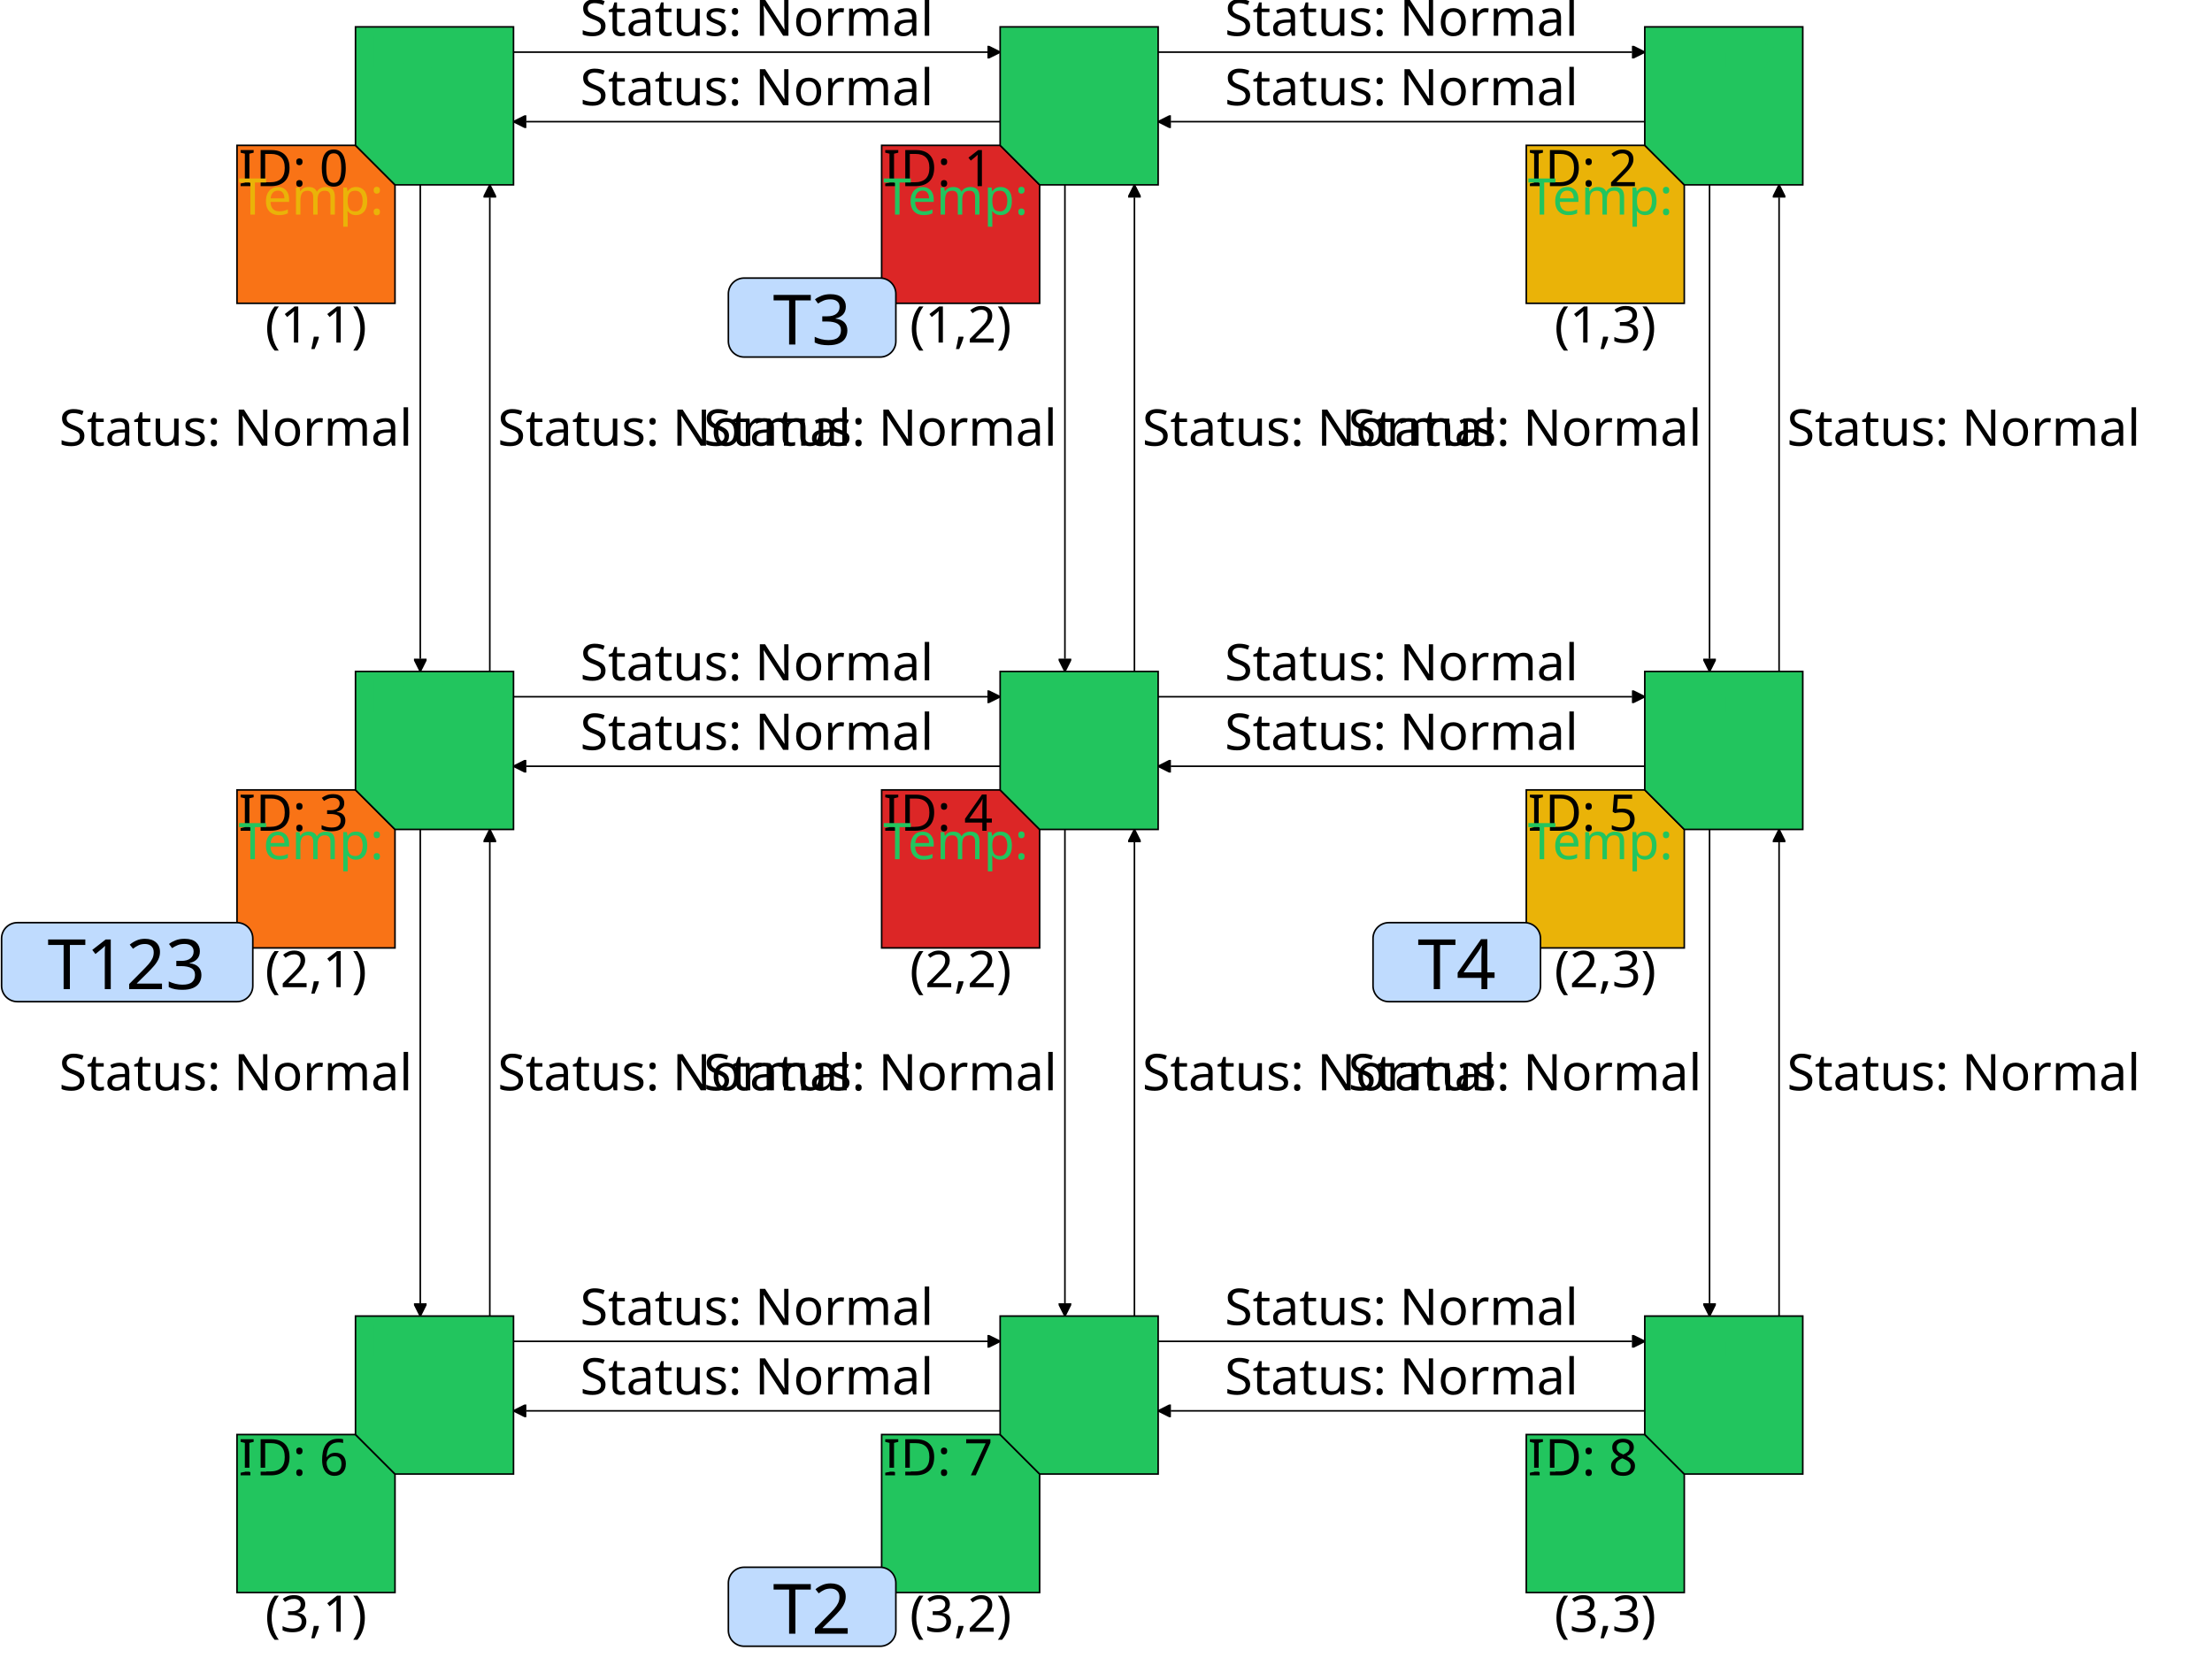
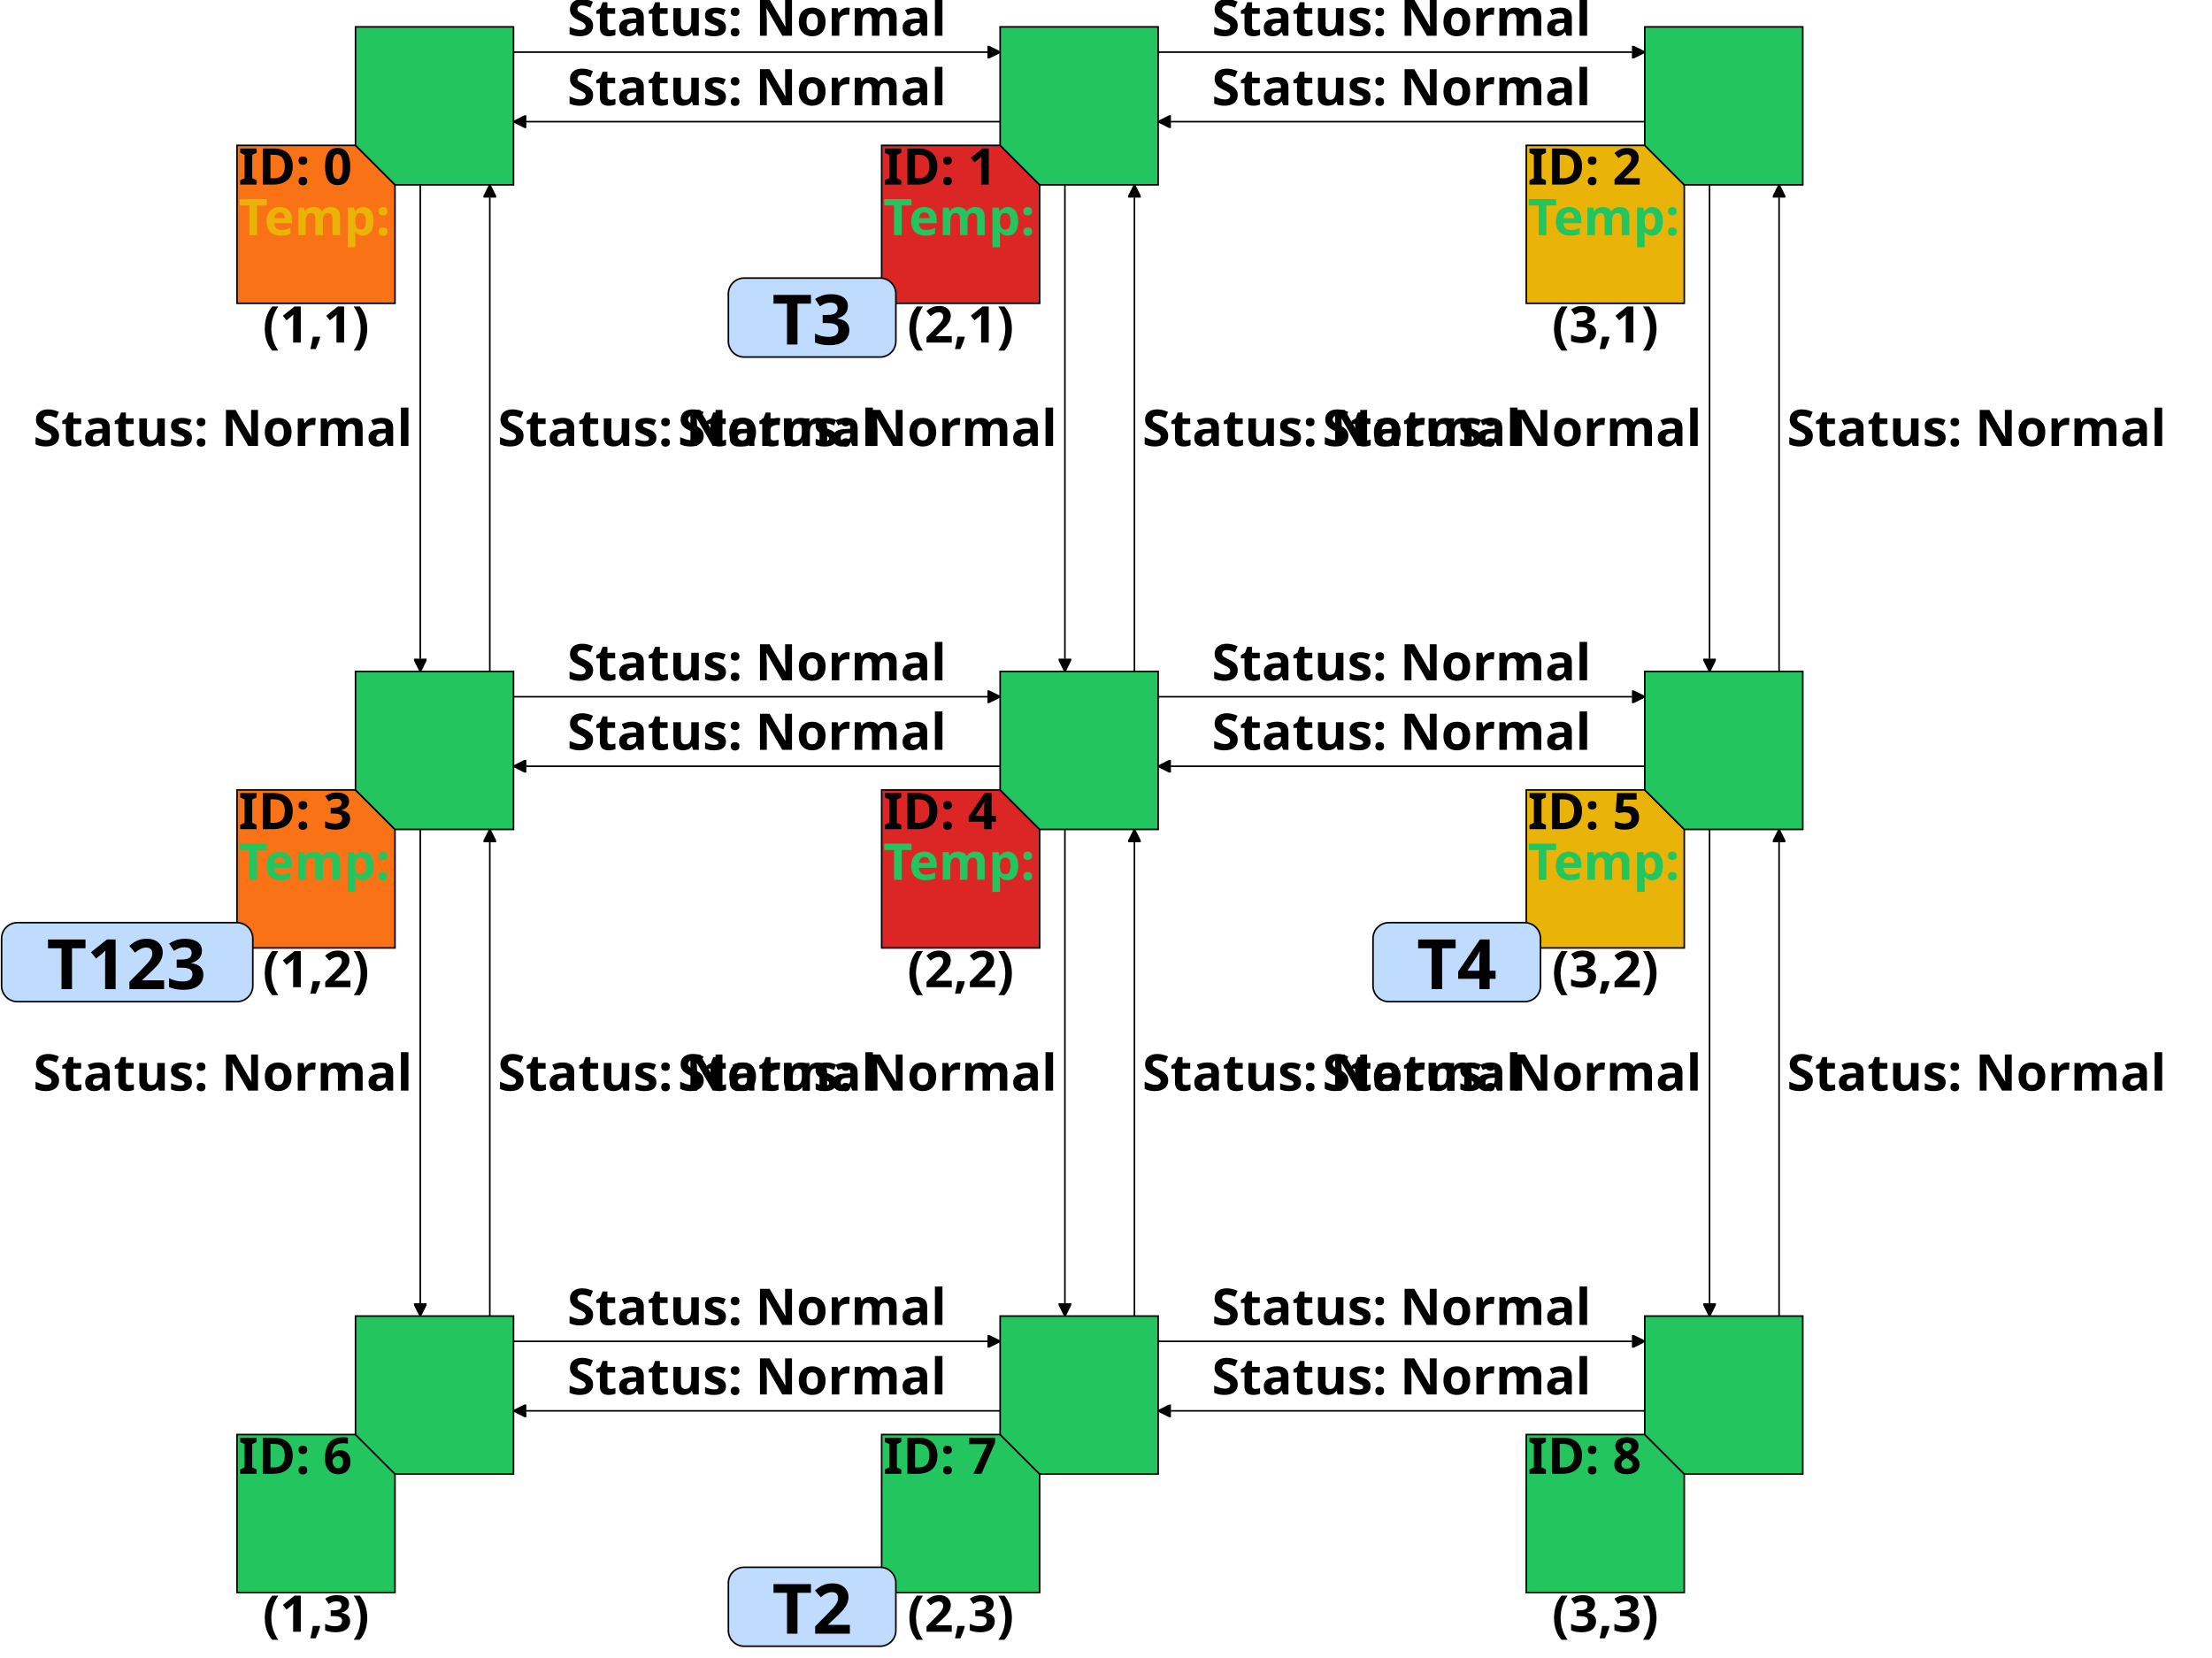
<svg xmlns="http://www.w3.org/2000/svg" preserveAspectRation="xMidYMid meet" class="mx-auto" viewBox="-645 -512 1400 1049">
  <defs>
    <marker id="arrowHead" orient="auto" markerWidth="8" markerHeight="8" refY="4">
      <path d="M0,0 M0,0 V8 L8,4 Z" fill="black" fill-rule="evenodd" stroke="black" stroke-linecap="butt" stroke-width="1" />
    </marker>
    <clipPath id="clip-c-0">
      <polygon points="-495 -420, -495 -320, -395 -320, -395 -395, -420 -420" />
    </clipPath>
    <clipPath id="clip-r-0">
      <polygon points="-420 -420, -420 -495, -320 -495, -320 -395, -395 -395" />
    </clipPath>
    <clipPath id="clip-c-1">
      <polygon points="-87 -420, -87 -320, 13 -320, 13 -395, -12 -420" />
    </clipPath>
    <clipPath id="clip-r-1">
      <polygon points="-12 -420, -12 -495, 88 -495, 88 -395, 13 -395" />
    </clipPath>
    <clipPath id="clip-c-2">
      <polygon points="321 -420, 321 -320, 421 -320, 421 -395, 396 -420" />
    </clipPath>
    <clipPath id="clip-r-2">
      <polygon points="396 -420, 396 -495, 496 -495, 496 -395, 421 -395" />
    </clipPath>
    <clipPath id="clip-c-3">
      <polygon points="-495 -12, -495 88, -395 88, -395 13, -420 -12" />
    </clipPath>
    <clipPath id="clip-r-3">
      <polygon points="-420 -12, -420 -87, -320 -87, -320 13, -395 13" />
    </clipPath>
    <clipPath id="clip-c-4">
      <polygon points="-87 -12, -87 88, 13 88, 13 13, -12 -12" />
    </clipPath>
    <clipPath id="clip-r-4">
      <polygon points="-12 -12, -12 -87, 88 -87, 88 13, 13 13" />
    </clipPath>
    <clipPath id="clip-c-5">
      <polygon points="321 -12, 321 88, 421 88, 421 13, 396 -12" />
    </clipPath>
    <clipPath id="clip-r-5">
      <polygon points="396 -12, 396 -87, 496 -87, 496 13, 421 13" />
    </clipPath>
    <clipPath id="clip-c-6">
      <polygon points="-495 396, -495 496, -395 496, -395 421, -420 396" />
    </clipPath>
    <clipPath id="clip-r-6">
      <polygon points="-420 396, -420 321, -320 321, -320 421, -395 421" />
    </clipPath>
    <clipPath id="clip-c-7">
      <polygon points="-87 396, -87 496, 13 496, 13 421, -12 396" />
    </clipPath>
    <clipPath id="clip-r-7">
      <polygon points="-12 396, -12 321, 88 321, 88 421, 13 421" />
    </clipPath>
    <clipPath id="clip-c-8">
      <polygon points="321 396, 321 496, 421 496, 421 421, 396 396" />
    </clipPath>
    <clipPath id="clip-r-8">
      <polygon points="396 396, 396 321, 496 321, 496 421, 421 421" />
    </clipPath>
  </defs>
  <style>.baseFill{fill: #e5e5e5;}.edgeData{display: none;}
#c0 {fill: #f97316;}
#r0 {fill: #22c55e;}
#c1 {fill: #dc2626;}
#r1 {fill: #22c55e;}
#c2 {fill: #eab308;}
#r2 {fill: #22c55e;}
#c3 {fill: #f97316;}
#r3 {fill: #22c55e;}
#c4 {fill: #dc2626;}
#r4 {fill: #22c55e;}
#c5 {fill: #eab308;}
#r5 {fill: #22c55e;}
#c6 {fill: #22c55e;}
#r6 {fill: #22c55e;}
#c7 {fill: #22c55e;}
#r7 {fill: #22c55e;}
#c8 {fill: #22c55e;}
#r8 {fill: #22c55e;}</style>
  <g id="mainGroup">
    <g id="processingGroup" clip-path="url(#crop)">
      <g id="0">
        <path id="c0" d="M-495,-420 l0,100 l100,0 l0,-75 l-25,-25 l-75,0 Z" class="baseFill" fill-rule="evenodd" stroke="black" stroke-linecap="butt" stroke-width="1" />
        <path id="r0" d="M-420,-420 l0,-75 l100,0 l0,100 l-75,0 Z" class="baseFill" fill-rule="evenodd" stroke="black" stroke-linecap="butt" stroke-width="1" />
      </g>
      <g id="1">
        <path id="c1" d="M-87,-420 l0,100 l100,0 l0,-75 l-25,-25 l-75,0 Z" class="baseFill" fill-rule="evenodd" stroke="black" stroke-linecap="butt" stroke-width="1" />
        <path id="r1" d="M-12,-420 l0,-75 l100,0 l0,100 l-75,0 Z" class="baseFill" fill-rule="evenodd" stroke="black" stroke-linecap="butt" stroke-width="1" />
        <g>
          <rect x="-184" y="-336" width="106" height="50" rx="10" fill="#bfdbfe" stroke="black" stroke-width="1" />
-           <text x="-131" y="-311" font-size="44px" font-family="Roboto Mono" text-anchor="middle" dominant-baseline="central" fill="black">T3</text>
+           <text x="-131" y="-311" font-size="44px" font-family="Roboto Mono" font-weight="bold" text-anchor="middle" dominant-baseline="central" fill="black">T3</text>
        </g>
      </g>
      <g id="2">
        <path id="c2" d="M321,-420 l0,100 l100,0 l0,-75 l-25,-25 l-75,0 Z" class="baseFill" fill-rule="evenodd" stroke="black" stroke-linecap="butt" stroke-width="1" />
        <path id="r2" d="M396,-420 l0,-75 l100,0 l0,100 l-75,0 Z" class="baseFill" fill-rule="evenodd" stroke="black" stroke-linecap="butt" stroke-width="1" />
      </g>
      <g id="3">
        <path id="c3" d="M-495,-12 l0,100 l100,0 l0,-75 l-25,-25 l-75,0 Z" class="baseFill" fill-rule="evenodd" stroke="black" stroke-linecap="butt" stroke-width="1" />
        <path id="r3" d="M-420,-12 l0,-75 l100,0 l0,100 l-75,0 Z" class="baseFill" fill-rule="evenodd" stroke="black" stroke-linecap="butt" stroke-width="1" />
        <g>
          <rect x="-644" y="72" width="159" height="50" rx="10" fill="#bfdbfe" stroke="black" stroke-width="1" />
-           <text x="-565" y="97" font-size="44px" font-family="Roboto Mono" text-anchor="middle" dominant-baseline="central" fill="black">T123</text>
+           <text x="-565" y="97" font-size="44px" font-family="Roboto Mono" font-weight="bold" text-anchor="middle" dominant-baseline="central" fill="black">T123</text>
        </g>
      </g>
      <g id="4">
        <path id="c4" d="M-87,-12 l0,100 l100,0 l0,-75 l-25,-25 l-75,0 Z" class="baseFill" fill-rule="evenodd" stroke="black" stroke-linecap="butt" stroke-width="1" />
        <path id="r4" d="M-12,-12 l0,-75 l100,0 l0,100 l-75,0 Z" class="baseFill" fill-rule="evenodd" stroke="black" stroke-linecap="butt" stroke-width="1" />
      </g>
      <g id="5">
        <path id="c5" d="M321,-12 l0,100 l100,0 l0,-75 l-25,-25 l-75,0 Z" class="baseFill" fill-rule="evenodd" stroke="black" stroke-linecap="butt" stroke-width="1" />
        <path id="r5" d="M396,-12 l0,-75 l100,0 l0,100 l-75,0 Z" class="baseFill" fill-rule="evenodd" stroke="black" stroke-linecap="butt" stroke-width="1" />
        <g>
          <rect x="224" y="72" width="106" height="50" rx="10" fill="#bfdbfe" stroke="black" stroke-width="1" />
-           <text x="277" y="97" font-size="44px" font-family="Roboto Mono" text-anchor="middle" dominant-baseline="central" fill="black">T4</text>
+           <text x="277" y="97" font-size="44px" font-family="Roboto Mono" font-weight="bold" text-anchor="middle" dominant-baseline="central" fill="black">T4</text>
        </g>
      </g>
      <g id="6">
        <path id="c6" d="M-495,396 l0,100 l100,0 l0,-75 l-25,-25 l-75,0 Z" class="baseFill" fill-rule="evenodd" stroke="black" stroke-linecap="butt" stroke-width="1" />
        <path id="r6" d="M-420,396 l0,-75 l100,0 l0,100 l-75,0 Z" class="baseFill" fill-rule="evenodd" stroke="black" stroke-linecap="butt" stroke-width="1" />
      </g>
      <g id="7">
        <path id="c7" d="M-87,396 l0,100 l100,0 l0,-75 l-25,-25 l-75,0 Z" class="baseFill" fill-rule="evenodd" stroke="black" stroke-linecap="butt" stroke-width="1" />
        <path id="r7" d="M-12,396 l0,-75 l100,0 l0,100 l-75,0 Z" class="baseFill" fill-rule="evenodd" stroke="black" stroke-linecap="butt" stroke-width="1" />
        <g>
          <rect x="-184" y="480" width="106" height="50" rx="10" fill="#bfdbfe" stroke="black" stroke-width="1" />
-           <text x="-131" y="505" font-size="44px" font-family="Roboto Mono" text-anchor="middle" dominant-baseline="central" fill="black">T2</text>
+           <text x="-131" y="505" font-size="44px" font-family="Roboto Mono" font-weight="bold" text-anchor="middle" dominant-baseline="central" fill="black">T2</text>
        </g>
      </g>
      <g id="8">
        <path id="c8" d="M321,396 l0,100 l100,0 l0,-75 l-25,-25 l-75,0 Z" class="baseFill" fill-rule="evenodd" stroke="black" stroke-linecap="butt" stroke-width="1" />
        <path id="r8" d="M396,396 l0,-75 l100,0 l0,100 l-75,0 Z" class="baseFill" fill-rule="evenodd" stroke="black" stroke-linecap="butt" stroke-width="1" />
      </g>
    </g>
    <g>
      <g>
        <path d="M-379,-395 v300" fill-rule="evenodd" stroke="black" stroke-linecap="butt" stroke-width="1" marker-end="url(#arrowHead)" clip-path="url(#crop)" />
        <path d="M-320,-479 h300" fill-rule="evenodd" stroke="black" stroke-linecap="butt" stroke-width="1" marker-end="url(#arrowHead)" clip-path="url(#crop)" />
        <path d="M29,-395 v300" fill-rule="evenodd" stroke="black" stroke-linecap="butt" stroke-width="1" marker-end="url(#arrowHead)" clip-path="url(#crop)" />
        <path d="M-12,-435 h-300" fill-rule="evenodd" stroke="black" stroke-linecap="butt" stroke-width="1" marker-end="url(#arrowHead)" clip-path="url(#crop)" />
        <path d="M88,-479 h300" fill-rule="evenodd" stroke="black" stroke-linecap="butt" stroke-width="1" marker-end="url(#arrowHead)" clip-path="url(#crop)" />
        <path d="M437,-395 v300" fill-rule="evenodd" stroke="black" stroke-linecap="butt" stroke-width="1" marker-end="url(#arrowHead)" clip-path="url(#crop)" />
        <path d="M396,-435 h-300" fill-rule="evenodd" stroke="black" stroke-linecap="butt" stroke-width="1" marker-end="url(#arrowHead)" clip-path="url(#crop)" />
        <path d="M-335,-87 v-300" fill-rule="evenodd" stroke="black" stroke-linecap="butt" stroke-width="1" marker-end="url(#arrowHead)" clip-path="url(#crop)" />
        <path d="M-379,13 v300" fill-rule="evenodd" stroke="black" stroke-linecap="butt" stroke-width="1" marker-end="url(#arrowHead)" clip-path="url(#crop)" />
        <path d="M-320,-71 h300" fill-rule="evenodd" stroke="black" stroke-linecap="butt" stroke-width="1" marker-end="url(#arrowHead)" clip-path="url(#crop)" />
        <path d="M73,-87 v-300" fill-rule="evenodd" stroke="black" stroke-linecap="butt" stroke-width="1" marker-end="url(#arrowHead)" clip-path="url(#crop)" />
        <path d="M29,13 v300" fill-rule="evenodd" stroke="black" stroke-linecap="butt" stroke-width="1" marker-end="url(#arrowHead)" clip-path="url(#crop)" />
        <path d="M-12,-27 h-300" fill-rule="evenodd" stroke="black" stroke-linecap="butt" stroke-width="1" marker-end="url(#arrowHead)" clip-path="url(#crop)" />
        <path d="M88,-71 h300" fill-rule="evenodd" stroke="black" stroke-linecap="butt" stroke-width="1" marker-end="url(#arrowHead)" clip-path="url(#crop)" />
        <path d="M481,-87 v-300" fill-rule="evenodd" stroke="black" stroke-linecap="butt" stroke-width="1" marker-end="url(#arrowHead)" clip-path="url(#crop)" />
        <path d="M437,13 v300" fill-rule="evenodd" stroke="black" stroke-linecap="butt" stroke-width="1" marker-end="url(#arrowHead)" clip-path="url(#crop)" />
        <path d="M396,-27 h-300" fill-rule="evenodd" stroke="black" stroke-linecap="butt" stroke-width="1" marker-end="url(#arrowHead)" clip-path="url(#crop)" />
        <path d="M-335,321 v-300" fill-rule="evenodd" stroke="black" stroke-linecap="butt" stroke-width="1" marker-end="url(#arrowHead)" clip-path="url(#crop)" />
        <path d="M-320,337 h300" fill-rule="evenodd" stroke="black" stroke-linecap="butt" stroke-width="1" marker-end="url(#arrowHead)" clip-path="url(#crop)" />
        <path d="M73,321 v-300" fill-rule="evenodd" stroke="black" stroke-linecap="butt" stroke-width="1" marker-end="url(#arrowHead)" clip-path="url(#crop)" />
        <path d="M-12,381 h-300" fill-rule="evenodd" stroke="black" stroke-linecap="butt" stroke-width="1" marker-end="url(#arrowHead)" clip-path="url(#crop)" />
        <path d="M88,337 h300" fill-rule="evenodd" stroke="black" stroke-linecap="butt" stroke-width="1" marker-end="url(#arrowHead)" clip-path="url(#crop)" />
        <path d="M481,321 v-300" fill-rule="evenodd" stroke="black" stroke-linecap="butt" stroke-width="1" marker-end="url(#arrowHead)" clip-path="url(#crop)" />
        <path d="M396,381 h-300" fill-rule="evenodd" stroke="black" stroke-linecap="butt" stroke-width="1" marker-end="url(#arrowHead)" clip-path="url(#crop)" />
      </g>
      <g id="edgeConnetions" class="edgeData">
        <path d="M-379,-728 v225" fill-rule="evenodd" stroke="black" stroke-linecap="butt" stroke-width="1" marker-end="url(#arrowHead)" clip-path="url(#crop)" />
        <path d="M-728,-480 h300" fill-rule="evenodd" stroke="black" stroke-linecap="butt" stroke-width="1" marker-end="url(#arrowHead)" clip-path="url(#crop)" />
        <path d="M29,-728 v225" fill-rule="evenodd" stroke="black" stroke-linecap="butt" stroke-width="1" marker-end="url(#arrowHead)" clip-path="url(#crop)" />
        <path d="M437,-728 v225" fill-rule="evenodd" stroke="black" stroke-linecap="butt" stroke-width="1" marker-end="url(#arrowHead)" clip-path="url(#crop)" />
        <path d="M729,-480 h-225" fill-rule="evenodd" stroke="black" stroke-linecap="butt" stroke-width="1" marker-end="url(#arrowHead)" clip-path="url(#crop)" />
        <path d="M-728,-72 h300" fill-rule="evenodd" stroke="black" stroke-linecap="butt" stroke-width="1" marker-end="url(#arrowHead)" clip-path="url(#crop)" />
        <path d="M729,-72 h-225" fill-rule="evenodd" stroke="black" stroke-linecap="butt" stroke-width="1" marker-end="url(#arrowHead)" clip-path="url(#crop)" />
        <path d="M-335,729 v-300" fill-rule="evenodd" stroke="black" stroke-linecap="butt" stroke-width="1" marker-end="url(#arrowHead)" clip-path="url(#crop)" />
        <path d="M-728,336 h300" fill-rule="evenodd" stroke="black" stroke-linecap="butt" stroke-width="1" marker-end="url(#arrowHead)" clip-path="url(#crop)" />
        <path d="M73,729 v-300" fill-rule="evenodd" stroke="black" stroke-linecap="butt" stroke-width="1" marker-end="url(#arrowHead)" clip-path="url(#crop)" />
        <path d="M481,729 v-300" fill-rule="evenodd" stroke="black" stroke-linecap="butt" stroke-width="1" marker-end="url(#arrowHead)" clip-path="url(#crop)" />
        <path d="M729,336 h-225" fill-rule="evenodd" stroke="black" stroke-linecap="butt" stroke-width="1" marker-end="url(#arrowHead)" clip-path="url(#crop)" />
        <path d="M-335,-495 v-225" fill-rule="evenodd" stroke="black" stroke-linecap="butt" stroke-width="1" marker-end="url(#arrowHead)" clip-path="url(#crop)" />
        <path d="M-420,-436 h-300" fill-rule="evenodd" stroke="black" stroke-linecap="butt" stroke-width="1" marker-end="url(#arrowHead)" clip-path="url(#crop)" />
        <path d="M73,-495 v-225" fill-rule="evenodd" stroke="black" stroke-linecap="butt" stroke-width="1" marker-end="url(#arrowHead)" clip-path="url(#crop)" />
        <path d="M481,-495 v-225" fill-rule="evenodd" stroke="black" stroke-linecap="butt" stroke-width="1" marker-end="url(#arrowHead)" clip-path="url(#crop)" />
        <path d="M496,-436 h225" fill-rule="evenodd" stroke="black" stroke-linecap="butt" stroke-width="1" marker-end="url(#arrowHead)" clip-path="url(#crop)" />
        <path d="M-420,-28 h-300" fill-rule="evenodd" stroke="black" stroke-linecap="butt" stroke-width="1" marker-end="url(#arrowHead)" clip-path="url(#crop)" />
        <path d="M496,-28 h225" fill-rule="evenodd" stroke="black" stroke-linecap="butt" stroke-width="1" marker-end="url(#arrowHead)" clip-path="url(#crop)" />
        <path d="M-379,421 v300" fill-rule="evenodd" stroke="black" stroke-linecap="butt" stroke-width="1" marker-end="url(#arrowHead)" clip-path="url(#crop)" />
        <path d="M-420,380 h-300" fill-rule="evenodd" stroke="black" stroke-linecap="butt" stroke-width="1" marker-end="url(#arrowHead)" clip-path="url(#crop)" />
        <path d="M29,421 v300" fill-rule="evenodd" stroke="black" stroke-linecap="butt" stroke-width="1" marker-end="url(#arrowHead)" clip-path="url(#crop)" />
        <path d="M437,421 v300" fill-rule="evenodd" stroke="black" stroke-linecap="butt" stroke-width="1" marker-end="url(#arrowHead)" clip-path="url(#crop)" />
        <path d="M496,380 h225" fill-rule="evenodd" stroke="black" stroke-linecap="butt" stroke-width="1" marker-end="url(#arrowHead)" clip-path="url(#crop)" />
      </g>
    </g>
    <g id="information">
      <g clip-path="url(#crop)">
        <g clip-path="url(#clip-c-0)">
-           <text x="-494" y="-419" font-size="32px" font-family="Roboto Mono" text-anchor="start" dominant-baseline="text-before-edge" fill="black">ID: 0</text>
-           <text x="-494" y="-401" font-size="32px" font-family="Roboto Mono" text-anchor="start" dominant-baseline="text-before-edge" fill="#eab308">Temp: 45</text>
+           <text x="-494" y="-420" font-size="32px" font-family="Roboto Mono" font-weight="bold" text-anchor="start" dominant-baseline="text-before-edge" fill="black">ID: 0</text>
+           <text x="-494" y="-388" font-size="32px" font-family="Roboto Mono" font-weight="bold" text-anchor="start" dominant-baseline="text-before-edge" fill="#eab308">Temp: 45</text>
        </g>
        <g clip-path="url(#clip-r-0)">
-           <text x="-419" y="-494" font-size="32px" font-family="Roboto Mono" text-anchor="start" dominant-baseline="text-before-edge" fill="#22c55e">Temp: 30</text>
-         </g>
-         <text x="-445" y="-320" font-size="32px" font-family="Roboto Mono" text-anchor="middle" dominant-baseline="text-before-edge" fill="black">(1,1)</text>
-         <text x="-384" y="-241" font-size="32px" font-family="Roboto Mono" text-anchor="end" dominant-baseline="middle" fill="black">Status: Normal</text>
-         <text x="-166" y="-480" font-size="32px" font-family="Roboto Mono" text-anchor="middle" dominant-baseline="text-after-edge" fill="black">Status: Normal</text>
+           <text x="-419" y="-495" font-size="32px" font-family="Roboto Mono" font-weight="bold" text-anchor="start" dominant-baseline="text-before-edge" fill="#22c55e">Temp: 30</text>
+         </g>
+         <text x="-445" y="-320" font-size="32px" font-family="Roboto Mono" font-weight="bold" text-anchor="middle" dominant-baseline="text-before-edge" fill="black">(1,1)</text>
+         <text x="-384" y="-241" font-size="32px" font-family="Roboto Mono" font-weight="bold" text-anchor="end" dominant-baseline="middle" fill="black">Status: Normal</text>
+         <text x="-166" y="-480" font-size="32px" font-family="Roboto Mono" font-weight="bold" text-anchor="middle" dominant-baseline="text-after-edge" fill="black">Status: Normal</text>
      </g>
      <g clip-path="url(#crop)">
        <g clip-path="url(#clip-c-1)">
-           <text x="-86" y="-419" font-size="32px" font-family="Roboto Mono" text-anchor="start" dominant-baseline="text-before-edge" fill="black">ID: 1</text>
-           <text x="-86" y="-401" font-size="32px" font-family="Roboto Mono" text-anchor="start" dominant-baseline="text-before-edge" fill="#22c55e">Temp: 30</text>
+           <text x="-86" y="-420" font-size="32px" font-family="Roboto Mono" font-weight="bold" text-anchor="start" dominant-baseline="text-before-edge" fill="black">ID: 1</text>
+           <text x="-86" y="-388" font-size="32px" font-family="Roboto Mono" font-weight="bold" text-anchor="start" dominant-baseline="text-before-edge" fill="#22c55e">Temp: 30</text>
        </g>
        <g clip-path="url(#clip-r-1)">
-           <text x="-11" y="-494" font-size="32px" font-family="Roboto Mono" text-anchor="start" dominant-baseline="text-before-edge" fill="#22c55e">Temp: 30</text>
-         </g>
-         <text x="-37" y="-320" font-size="32px" font-family="Roboto Mono" text-anchor="middle" dominant-baseline="text-before-edge" fill="black">(1,2)</text>
-         <text x="24" y="-241" font-size="32px" font-family="Roboto Mono" text-anchor="end" dominant-baseline="middle" fill="black">Status: Normal</text>
-         <text x="-166" y="-436" font-size="32px" font-family="Roboto Mono" text-anchor="middle" dominant-baseline="text-after-edge" fill="black">Status: Normal</text>
-         <text x="242" y="-480" font-size="32px" font-family="Roboto Mono" text-anchor="middle" dominant-baseline="text-after-edge" fill="black">Status: Normal</text>
+           <text x="-11" y="-495" font-size="32px" font-family="Roboto Mono" font-weight="bold" text-anchor="start" dominant-baseline="text-before-edge" fill="#22c55e">Temp: 30</text>
+         </g>
+         <text x="-37" y="-320" font-size="32px" font-family="Roboto Mono" font-weight="bold" text-anchor="middle" dominant-baseline="text-before-edge" fill="black">(2,1)</text>
+         <text x="24" y="-241" font-size="32px" font-family="Roboto Mono" font-weight="bold" text-anchor="end" dominant-baseline="middle" fill="black">Status: Normal</text>
+         <text x="-166" y="-436" font-size="32px" font-family="Roboto Mono" font-weight="bold" text-anchor="middle" dominant-baseline="text-after-edge" fill="black">Status: Normal</text>
+         <text x="242" y="-480" font-size="32px" font-family="Roboto Mono" font-weight="bold" text-anchor="middle" dominant-baseline="text-after-edge" fill="black">Status: Normal</text>
      </g>
      <g clip-path="url(#crop)">
        <g clip-path="url(#clip-c-2)">
-           <text x="322" y="-419" font-size="32px" font-family="Roboto Mono" text-anchor="start" dominant-baseline="text-before-edge" fill="black">ID: 2</text>
-           <text x="322" y="-401" font-size="32px" font-family="Roboto Mono" text-anchor="start" dominant-baseline="text-before-edge" fill="#22c55e">Temp: 30</text>
+           <text x="322" y="-420" font-size="32px" font-family="Roboto Mono" font-weight="bold" text-anchor="start" dominant-baseline="text-before-edge" fill="black">ID: 2</text>
+           <text x="322" y="-388" font-size="32px" font-family="Roboto Mono" font-weight="bold" text-anchor="start" dominant-baseline="text-before-edge" fill="#22c55e">Temp: 30</text>
        </g>
        <g clip-path="url(#clip-r-2)">
-           <text x="397" y="-494" font-size="32px" font-family="Roboto Mono" text-anchor="start" dominant-baseline="text-before-edge" fill="#22c55e">Temp: 30</text>
-         </g>
-         <text x="371" y="-320" font-size="32px" font-family="Roboto Mono" text-anchor="middle" dominant-baseline="text-before-edge" fill="black">(1,3)</text>
-         <text x="432" y="-241" font-size="32px" font-family="Roboto Mono" text-anchor="end" dominant-baseline="middle" fill="black">Status: Normal</text>
-         <text x="242" y="-436" font-size="32px" font-family="Roboto Mono" text-anchor="middle" dominant-baseline="text-after-edge" fill="black">Status: Normal</text>
+           <text x="397" y="-495" font-size="32px" font-family="Roboto Mono" font-weight="bold" text-anchor="start" dominant-baseline="text-before-edge" fill="#22c55e">Temp: 30</text>
+         </g>
+         <text x="371" y="-320" font-size="32px" font-family="Roboto Mono" font-weight="bold" text-anchor="middle" dominant-baseline="text-before-edge" fill="black">(3,1)</text>
+         <text x="432" y="-241" font-size="32px" font-family="Roboto Mono" font-weight="bold" text-anchor="end" dominant-baseline="middle" fill="black">Status: Normal</text>
+         <text x="242" y="-436" font-size="32px" font-family="Roboto Mono" font-weight="bold" text-anchor="middle" dominant-baseline="text-after-edge" fill="black">Status: Normal</text>
      </g>
      <g clip-path="url(#crop)">
        <g clip-path="url(#clip-c-3)">
-           <text x="-494" y="-11" font-size="32px" font-family="Roboto Mono" text-anchor="start" dominant-baseline="text-before-edge" fill="black">ID: 3</text>
-           <text x="-494" y="7" font-size="32px" font-family="Roboto Mono" text-anchor="start" dominant-baseline="text-before-edge" fill="#22c55e">Temp: 30</text>
+           <text x="-494" y="-12" font-size="32px" font-family="Roboto Mono" font-weight="bold" text-anchor="start" dominant-baseline="text-before-edge" fill="black">ID: 3</text>
+           <text x="-494" y="20" font-size="32px" font-family="Roboto Mono" font-weight="bold" text-anchor="start" dominant-baseline="text-before-edge" fill="#22c55e">Temp: 30</text>
        </g>
        <g clip-path="url(#clip-r-3)">
-           <text x="-419" y="-86" font-size="32px" font-family="Roboto Mono" text-anchor="start" dominant-baseline="text-before-edge" fill="#22c55e">Temp: 30</text>
-         </g>
-         <text x="-445" y="88" font-size="32px" font-family="Roboto Mono" text-anchor="middle" dominant-baseline="text-before-edge" fill="black">(2,1)</text>
-         <text x="-330" y="-241" font-size="32px" font-family="Roboto Mono" text-anchor="start" dominant-baseline="middle" fill="black">Status: Normal</text>
-         <text x="-384" y="167" font-size="32px" font-family="Roboto Mono" text-anchor="end" dominant-baseline="middle" fill="black">Status: Normal</text>
-         <text x="-166" y="-72" font-size="32px" font-family="Roboto Mono" text-anchor="middle" dominant-baseline="text-after-edge" fill="black">Status: Normal</text>
+           <text x="-419" y="-87" font-size="32px" font-family="Roboto Mono" font-weight="bold" text-anchor="start" dominant-baseline="text-before-edge" fill="#22c55e">Temp: 30</text>
+         </g>
+         <text x="-445" y="88" font-size="32px" font-family="Roboto Mono" font-weight="bold" text-anchor="middle" dominant-baseline="text-before-edge" fill="black">(1,2)</text>
+         <text x="-330" y="-241" font-size="32px" font-family="Roboto Mono" font-weight="bold" text-anchor="start" dominant-baseline="middle" fill="black">Status: Normal</text>
+         <text x="-384" y="167" font-size="32px" font-family="Roboto Mono" font-weight="bold" text-anchor="end" dominant-baseline="middle" fill="black">Status: Normal</text>
+         <text x="-166" y="-72" font-size="32px" font-family="Roboto Mono" font-weight="bold" text-anchor="middle" dominant-baseline="text-after-edge" fill="black">Status: Normal</text>
      </g>
      <g clip-path="url(#crop)">
        <g clip-path="url(#clip-c-4)">
-           <text x="-86" y="-11" font-size="32px" font-family="Roboto Mono" text-anchor="start" dominant-baseline="text-before-edge" fill="black">ID: 4</text>
-           <text x="-86" y="7" font-size="32px" font-family="Roboto Mono" text-anchor="start" dominant-baseline="text-before-edge" fill="#22c55e">Temp: 30</text>
+           <text x="-86" y="-12" font-size="32px" font-family="Roboto Mono" font-weight="bold" text-anchor="start" dominant-baseline="text-before-edge" fill="black">ID: 4</text>
+           <text x="-86" y="20" font-size="32px" font-family="Roboto Mono" font-weight="bold" text-anchor="start" dominant-baseline="text-before-edge" fill="#22c55e">Temp: 30</text>
        </g>
        <g clip-path="url(#clip-r-4)">
-           <text x="-11" y="-86" font-size="32px" font-family="Roboto Mono" text-anchor="start" dominant-baseline="text-before-edge" fill="#22c55e">Temp: 30</text>
-         </g>
-         <text x="-37" y="88" font-size="32px" font-family="Roboto Mono" text-anchor="middle" dominant-baseline="text-before-edge" fill="black">(2,2)</text>
-         <text x="78" y="-241" font-size="32px" font-family="Roboto Mono" text-anchor="start" dominant-baseline="middle" fill="black">Status: Normal</text>
-         <text x="24" y="167" font-size="32px" font-family="Roboto Mono" text-anchor="end" dominant-baseline="middle" fill="black">Status: Normal</text>
-         <text x="-166" y="-28" font-size="32px" font-family="Roboto Mono" text-anchor="middle" dominant-baseline="text-after-edge" fill="black">Status: Normal</text>
-         <text x="242" y="-72" font-size="32px" font-family="Roboto Mono" text-anchor="middle" dominant-baseline="text-after-edge" fill="black">Status: Normal</text>
+           <text x="-11" y="-87" font-size="32px" font-family="Roboto Mono" font-weight="bold" text-anchor="start" dominant-baseline="text-before-edge" fill="#22c55e">Temp: 30</text>
+         </g>
+         <text x="-37" y="88" font-size="32px" font-family="Roboto Mono" font-weight="bold" text-anchor="middle" dominant-baseline="text-before-edge" fill="black">(2,2)</text>
+         <text x="78" y="-241" font-size="32px" font-family="Roboto Mono" font-weight="bold" text-anchor="start" dominant-baseline="middle" fill="black">Status: Normal</text>
+         <text x="24" y="167" font-size="32px" font-family="Roboto Mono" font-weight="bold" text-anchor="end" dominant-baseline="middle" fill="black">Status: Normal</text>
+         <text x="-166" y="-28" font-size="32px" font-family="Roboto Mono" font-weight="bold" text-anchor="middle" dominant-baseline="text-after-edge" fill="black">Status: Normal</text>
+         <text x="242" y="-72" font-size="32px" font-family="Roboto Mono" font-weight="bold" text-anchor="middle" dominant-baseline="text-after-edge" fill="black">Status: Normal</text>
      </g>
      <g clip-path="url(#crop)">
        <g clip-path="url(#clip-c-5)">
-           <text x="322" y="-11" font-size="32px" font-family="Roboto Mono" text-anchor="start" dominant-baseline="text-before-edge" fill="black">ID: 5</text>
-           <text x="322" y="7" font-size="32px" font-family="Roboto Mono" text-anchor="start" dominant-baseline="text-before-edge" fill="#22c55e">Temp: 30</text>
+           <text x="322" y="-12" font-size="32px" font-family="Roboto Mono" font-weight="bold" text-anchor="start" dominant-baseline="text-before-edge" fill="black">ID: 5</text>
+           <text x="322" y="20" font-size="32px" font-family="Roboto Mono" font-weight="bold" text-anchor="start" dominant-baseline="text-before-edge" fill="#22c55e">Temp: 30</text>
        </g>
        <g clip-path="url(#clip-r-5)">
-           <text x="397" y="-86" font-size="32px" font-family="Roboto Mono" text-anchor="start" dominant-baseline="text-before-edge" fill="#22c55e">Temp: 30</text>
-         </g>
-         <text x="371" y="88" font-size="32px" font-family="Roboto Mono" text-anchor="middle" dominant-baseline="text-before-edge" fill="black">(2,3)</text>
-         <text x="486" y="-241" font-size="32px" font-family="Roboto Mono" text-anchor="start" dominant-baseline="middle" fill="black">Status: Normal</text>
-         <text x="432" y="167" font-size="32px" font-family="Roboto Mono" text-anchor="end" dominant-baseline="middle" fill="black">Status: Normal</text>
-         <text x="242" y="-28" font-size="32px" font-family="Roboto Mono" text-anchor="middle" dominant-baseline="text-after-edge" fill="black">Status: Normal</text>
+           <text x="397" y="-87" font-size="32px" font-family="Roboto Mono" font-weight="bold" text-anchor="start" dominant-baseline="text-before-edge" fill="#22c55e">Temp: 30</text>
+         </g>
+         <text x="371" y="88" font-size="32px" font-family="Roboto Mono" font-weight="bold" text-anchor="middle" dominant-baseline="text-before-edge" fill="black">(3,2)</text>
+         <text x="486" y="-241" font-size="32px" font-family="Roboto Mono" font-weight="bold" text-anchor="start" dominant-baseline="middle" fill="black">Status: Normal</text>
+         <text x="432" y="167" font-size="32px" font-family="Roboto Mono" font-weight="bold" text-anchor="end" dominant-baseline="middle" fill="black">Status: Normal</text>
+         <text x="242" y="-28" font-size="32px" font-family="Roboto Mono" font-weight="bold" text-anchor="middle" dominant-baseline="text-after-edge" fill="black">Status: Normal</text>
      </g>
      <g clip-path="url(#crop)">
        <g clip-path="url(#clip-c-6)">
-           <text x="-494" y="397" font-size="32px" font-family="Roboto Mono" text-anchor="start" dominant-baseline="text-before-edge" fill="black">ID: 6</text>
-           <text x="-494" y="415" font-size="32px" font-family="Roboto Mono" text-anchor="start" dominant-baseline="text-before-edge" fill="#22c55e">Temp: 30</text>
+           <text x="-494" y="396" font-size="32px" font-family="Roboto Mono" font-weight="bold" text-anchor="start" dominant-baseline="text-before-edge" fill="black">ID: 6</text>
+           <text x="-494" y="428" font-size="32px" font-family="Roboto Mono" font-weight="bold" text-anchor="start" dominant-baseline="text-before-edge" fill="#22c55e">Temp: 30</text>
        </g>
        <g clip-path="url(#clip-r-6)">
-           <text x="-419" y="322" font-size="32px" font-family="Roboto Mono" text-anchor="start" dominant-baseline="text-before-edge" fill="#22c55e">Temp: 30</text>
-         </g>
-         <text x="-445" y="496" font-size="32px" font-family="Roboto Mono" text-anchor="middle" dominant-baseline="text-before-edge" fill="black">(3,1)</text>
-         <text x="-330" y="167" font-size="32px" font-family="Roboto Mono" text-anchor="start" dominant-baseline="middle" fill="black">Status: Normal</text>
-         <text x="-166" y="336" font-size="32px" font-family="Roboto Mono" text-anchor="middle" dominant-baseline="text-after-edge" fill="black">Status: Normal</text>
+           <text x="-419" y="321" font-size="32px" font-family="Roboto Mono" font-weight="bold" text-anchor="start" dominant-baseline="text-before-edge" fill="#22c55e">Temp: 30</text>
+         </g>
+         <text x="-445" y="496" font-size="32px" font-family="Roboto Mono" font-weight="bold" text-anchor="middle" dominant-baseline="text-before-edge" fill="black">(1,3)</text>
+         <text x="-330" y="167" font-size="32px" font-family="Roboto Mono" font-weight="bold" text-anchor="start" dominant-baseline="middle" fill="black">Status: Normal</text>
+         <text x="-166" y="336" font-size="32px" font-family="Roboto Mono" font-weight="bold" text-anchor="middle" dominant-baseline="text-after-edge" fill="black">Status: Normal</text>
      </g>
      <g clip-path="url(#crop)">
        <g clip-path="url(#clip-c-7)">
-           <text x="-86" y="397" font-size="32px" font-family="Roboto Mono" text-anchor="start" dominant-baseline="text-before-edge" fill="black">ID: 7</text>
-           <text x="-86" y="415" font-size="32px" font-family="Roboto Mono" text-anchor="start" dominant-baseline="text-before-edge" fill="#22c55e">Temp: 30</text>
+           <text x="-86" y="396" font-size="32px" font-family="Roboto Mono" font-weight="bold" text-anchor="start" dominant-baseline="text-before-edge" fill="black">ID: 7</text>
+           <text x="-86" y="428" font-size="32px" font-family="Roboto Mono" font-weight="bold" text-anchor="start" dominant-baseline="text-before-edge" fill="#22c55e">Temp: 30</text>
        </g>
        <g clip-path="url(#clip-r-7)">
-           <text x="-11" y="322" font-size="32px" font-family="Roboto Mono" text-anchor="start" dominant-baseline="text-before-edge" fill="#22c55e">Temp: 30</text>
-         </g>
-         <text x="-37" y="496" font-size="32px" font-family="Roboto Mono" text-anchor="middle" dominant-baseline="text-before-edge" fill="black">(3,2)</text>
-         <text x="78" y="167" font-size="32px" font-family="Roboto Mono" text-anchor="start" dominant-baseline="middle" fill="black">Status: Normal</text>
-         <text x="-166" y="380" font-size="32px" font-family="Roboto Mono" text-anchor="middle" dominant-baseline="text-after-edge" fill="black">Status: Normal</text>
-         <text x="242" y="336" font-size="32px" font-family="Roboto Mono" text-anchor="middle" dominant-baseline="text-after-edge" fill="black">Status: Normal</text>
+           <text x="-11" y="321" font-size="32px" font-family="Roboto Mono" font-weight="bold" text-anchor="start" dominant-baseline="text-before-edge" fill="#22c55e">Temp: 30</text>
+         </g>
+         <text x="-37" y="496" font-size="32px" font-family="Roboto Mono" font-weight="bold" text-anchor="middle" dominant-baseline="text-before-edge" fill="black">(2,3)</text>
+         <text x="78" y="167" font-size="32px" font-family="Roboto Mono" font-weight="bold" text-anchor="start" dominant-baseline="middle" fill="black">Status: Normal</text>
+         <text x="-166" y="380" font-size="32px" font-family="Roboto Mono" font-weight="bold" text-anchor="middle" dominant-baseline="text-after-edge" fill="black">Status: Normal</text>
+         <text x="242" y="336" font-size="32px" font-family="Roboto Mono" font-weight="bold" text-anchor="middle" dominant-baseline="text-after-edge" fill="black">Status: Normal</text>
      </g>
      <g clip-path="url(#crop)">
        <g clip-path="url(#clip-c-8)">
-           <text x="322" y="397" font-size="32px" font-family="Roboto Mono" text-anchor="start" dominant-baseline="text-before-edge" fill="black">ID: 8</text>
-           <text x="322" y="415" font-size="32px" font-family="Roboto Mono" text-anchor="start" dominant-baseline="text-before-edge" fill="#22c55e">Temp: 30</text>
+           <text x="322" y="396" font-size="32px" font-family="Roboto Mono" font-weight="bold" text-anchor="start" dominant-baseline="text-before-edge" fill="black">ID: 8</text>
+           <text x="322" y="428" font-size="32px" font-family="Roboto Mono" font-weight="bold" text-anchor="start" dominant-baseline="text-before-edge" fill="#22c55e">Temp: 30</text>
        </g>
        <g clip-path="url(#clip-r-8)">
-           <text x="397" y="322" font-size="32px" font-family="Roboto Mono" text-anchor="start" dominant-baseline="text-before-edge" fill="#22c55e">Temp: 30</text>
-         </g>
-         <text x="371" y="496" font-size="32px" font-family="Roboto Mono" text-anchor="middle" dominant-baseline="text-before-edge" fill="black">(3,3)</text>
-         <text x="486" y="167" font-size="32px" font-family="Roboto Mono" text-anchor="start" dominant-baseline="middle" fill="black">Status: Normal</text>
-         <text x="242" y="380" font-size="32px" font-family="Roboto Mono" text-anchor="middle" dominant-baseline="text-after-edge" fill="black">Status: Normal</text>
+           <text x="397" y="321" font-size="32px" font-family="Roboto Mono" font-weight="bold" text-anchor="start" dominant-baseline="text-before-edge" fill="#22c55e">Temp: 30</text>
+         </g>
+         <text x="371" y="496" font-size="32px" font-family="Roboto Mono" font-weight="bold" text-anchor="middle" dominant-baseline="text-before-edge" fill="black">(3,3)</text>
+         <text x="486" y="167" font-size="32px" font-family="Roboto Mono" font-weight="bold" text-anchor="start" dominant-baseline="middle" fill="black">Status: Normal</text>
+         <text x="242" y="380" font-size="32px" font-family="Roboto Mono" font-weight="bold" text-anchor="middle" dominant-baseline="text-after-edge" fill="black">Status: Normal</text>
      </g>
    </g>
    <g id="sinksSources" clip-path="url(#crop)" class="edgeData">
      <g>
        <rect x="-392" y="-798" width="70" height="70" rx="15" fill="#e5e5e5" stroke="black" stroke-width="1" />
      </g>
      <g>
        <rect x="-834" y="-493" width="106" height="70" rx="15" fill="#fbbf24" stroke="black" stroke-width="1" />
-         <text x="-781" y="-458" font-size="44px" font-family="Roboto Mono" text-anchor="middle" dominant-baseline="central" fill="black" class="edgeData">T1</text>
+         <text x="-781" y="-458" font-size="44px" font-family="Roboto Mono" font-weight="bold" text-anchor="middle" dominant-baseline="central" fill="black" class="edgeData">T1</text>
      </g>
      <g>
        <rect x="-2" y="-798" width="106" height="70" rx="15" fill="#fbbf24" stroke="black" stroke-width="1" />
-         <text x="51" y="-763" font-size="44px" font-family="Roboto Mono" text-anchor="middle" dominant-baseline="central" fill="black" class="edgeData">T0</text>
+         <text x="51" y="-763" font-size="44px" font-family="Roboto Mono" font-weight="bold" text-anchor="middle" dominant-baseline="central" fill="black" class="edgeData">T0</text>
      </g>
      <g>
        <rect x="424" y="-798" width="70" height="70" rx="15" fill="#e5e5e5" stroke="black" stroke-width="1" />
      </g>
      <g>
        <rect x="729" y="-493" width="70" height="70" rx="15" fill="#e5e5e5" stroke="black" stroke-width="1" />
      </g>
      <g>
        <rect x="-798" y="-85" width="70" height="70" rx="15" fill="#e5e5e5" stroke="black" stroke-width="1" />
      </g>
      <g>
        <rect x="729" y="-85" width="70" height="70" rx="15" fill="#e5e5e5" stroke="black" stroke-width="1" />
      </g>
      <g>
        <rect x="-392" y="729" width="70" height="70" rx="15" fill="#e5e5e5" stroke="black" stroke-width="1" />
      </g>
      <g>
        <rect x="-834" y="323" width="106" height="70" rx="15" fill="#fb923c" stroke="black" stroke-width="1" />
-         <text x="-781" y="358" font-size="44px" font-family="Roboto Mono" text-anchor="middle" dominant-baseline="central" fill="black" class="edgeData">T5</text>
+         <text x="-781" y="358" font-size="44px" font-family="Roboto Mono" font-weight="bold" text-anchor="middle" dominant-baseline="central" fill="black" class="edgeData">T5</text>
      </g>
      <g>
        <rect x="16" y="729" width="70" height="70" rx="15" fill="#e5e5e5" stroke="black" stroke-width="1" />
      </g>
      <g>
        <rect x="424" y="729" width="70" height="70" rx="15" fill="#e5e5e5" stroke="black" stroke-width="1" />
      </g>
      <g>
        <rect x="729" y="323" width="70" height="70" rx="15" fill="#e5e5e5" stroke="black" stroke-width="1" />
      </g>
    </g>
  </g>
</svg>
